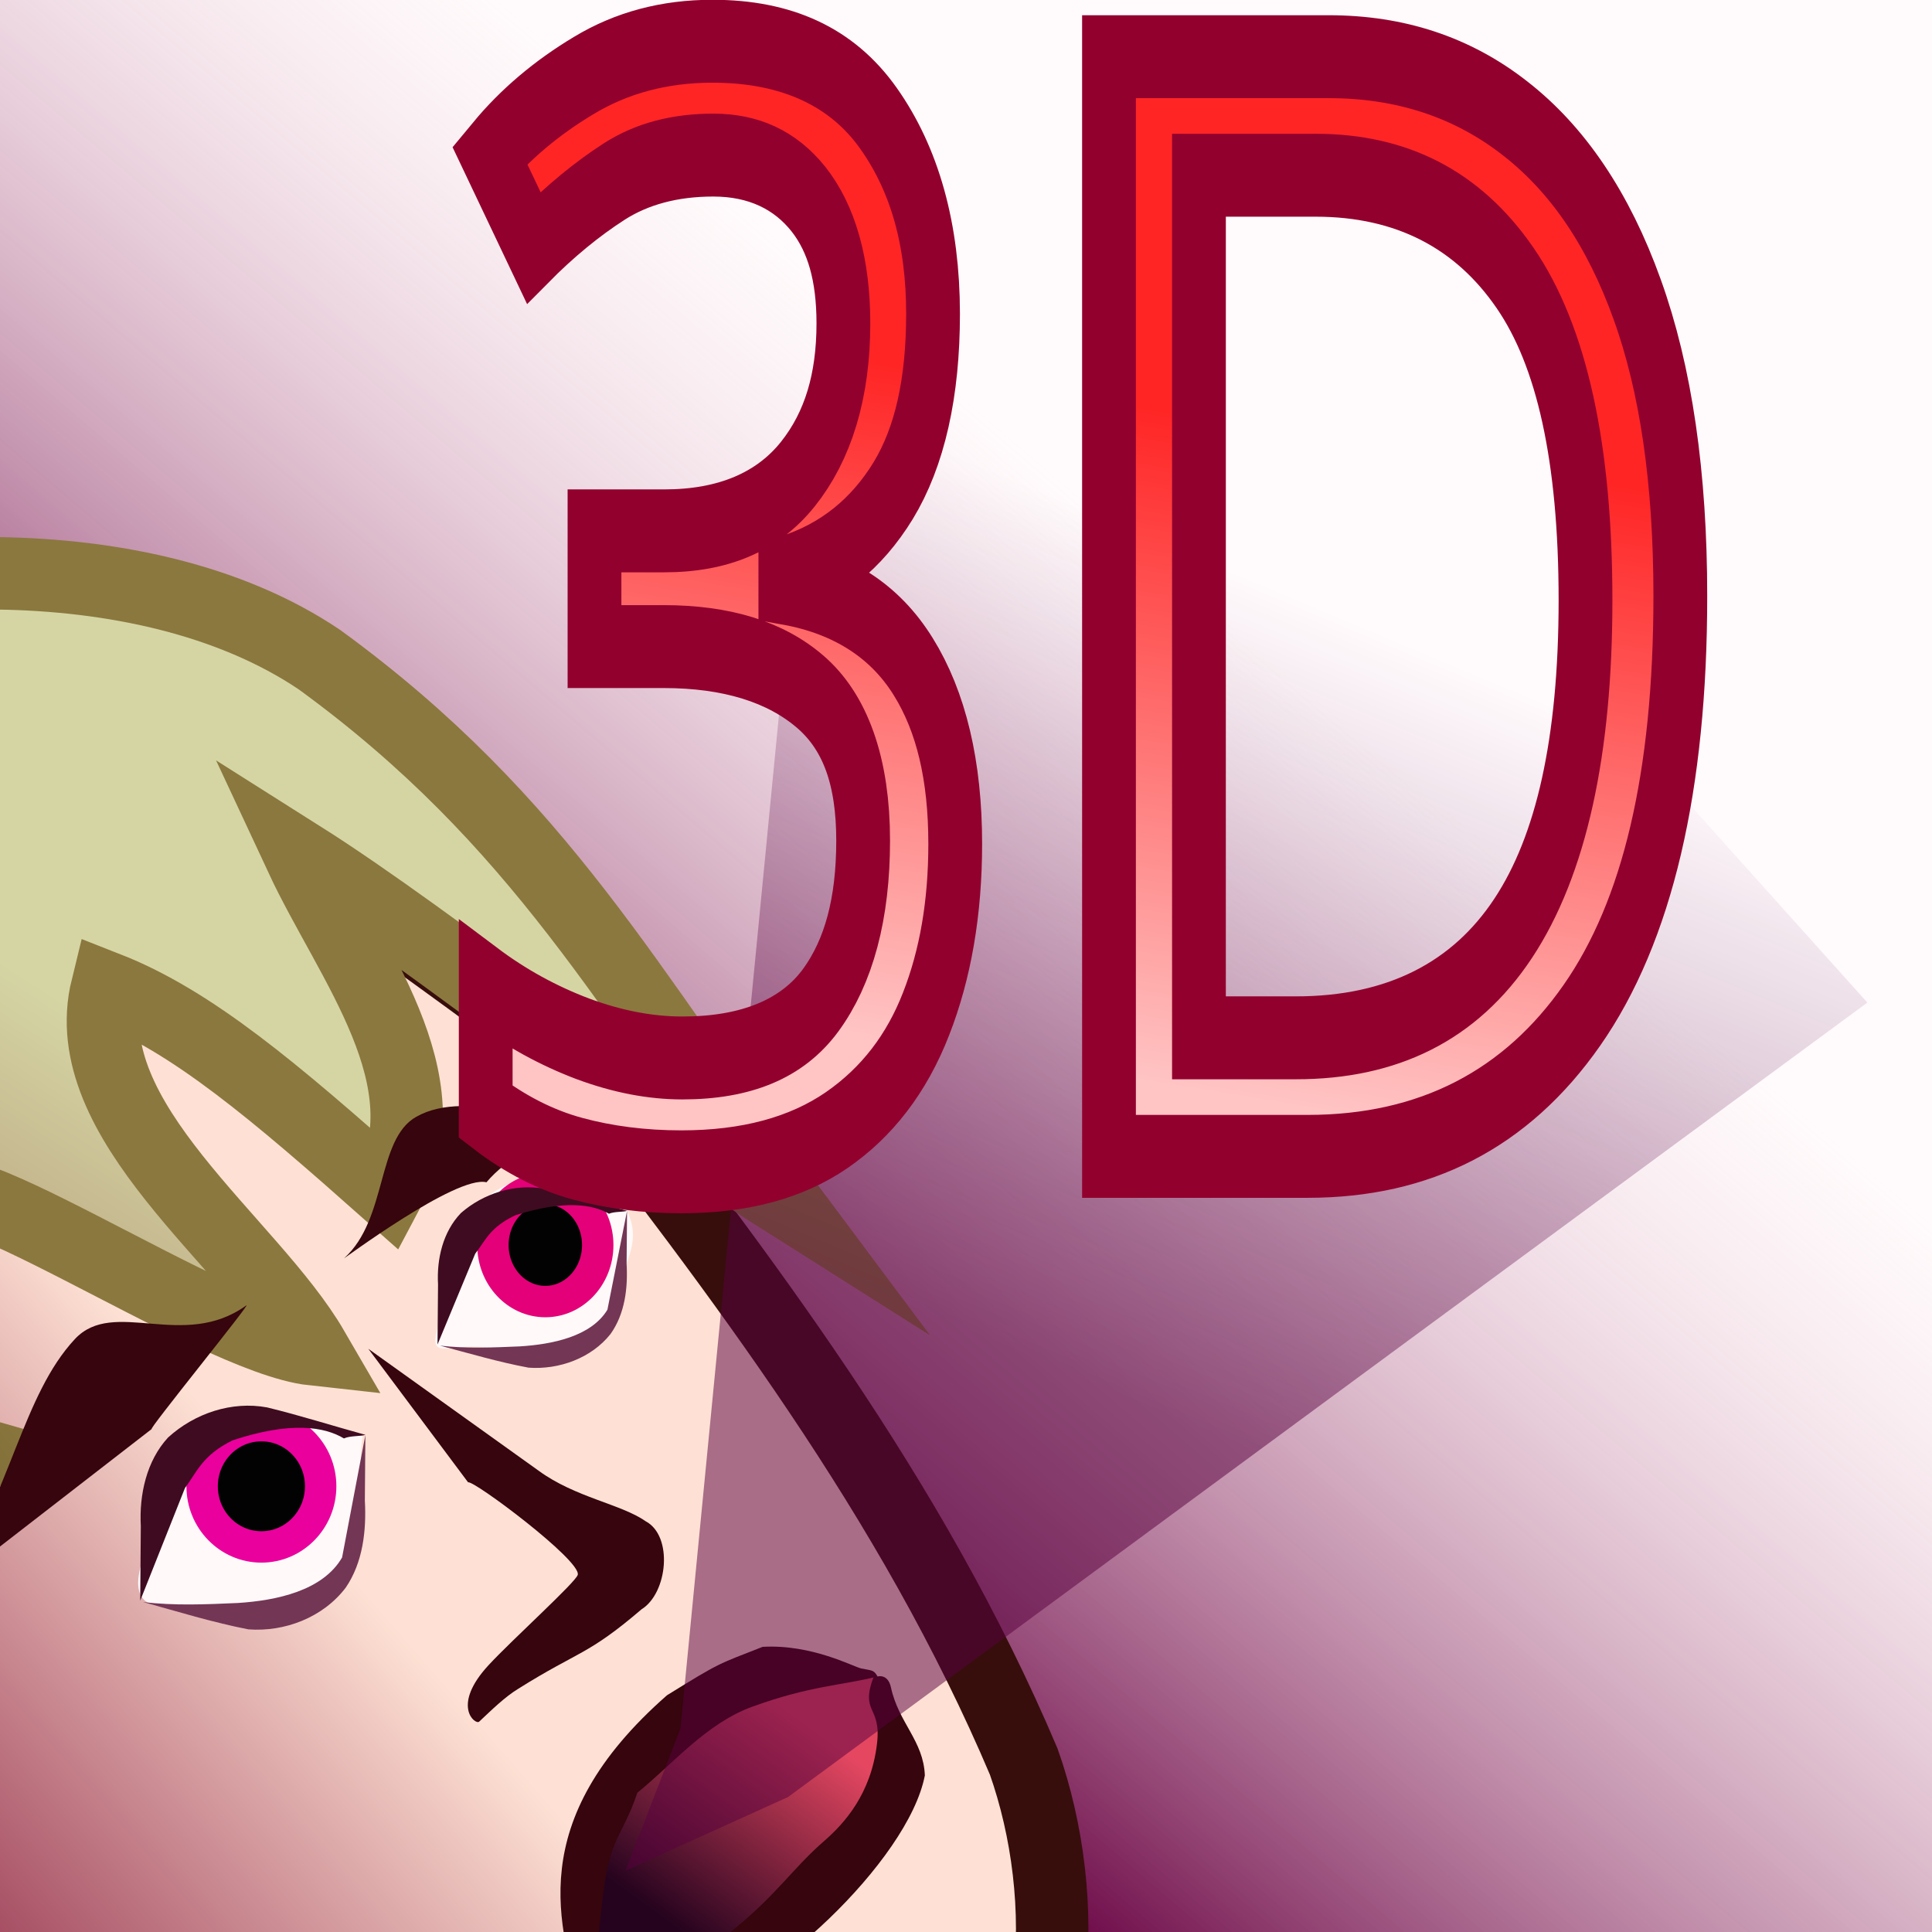
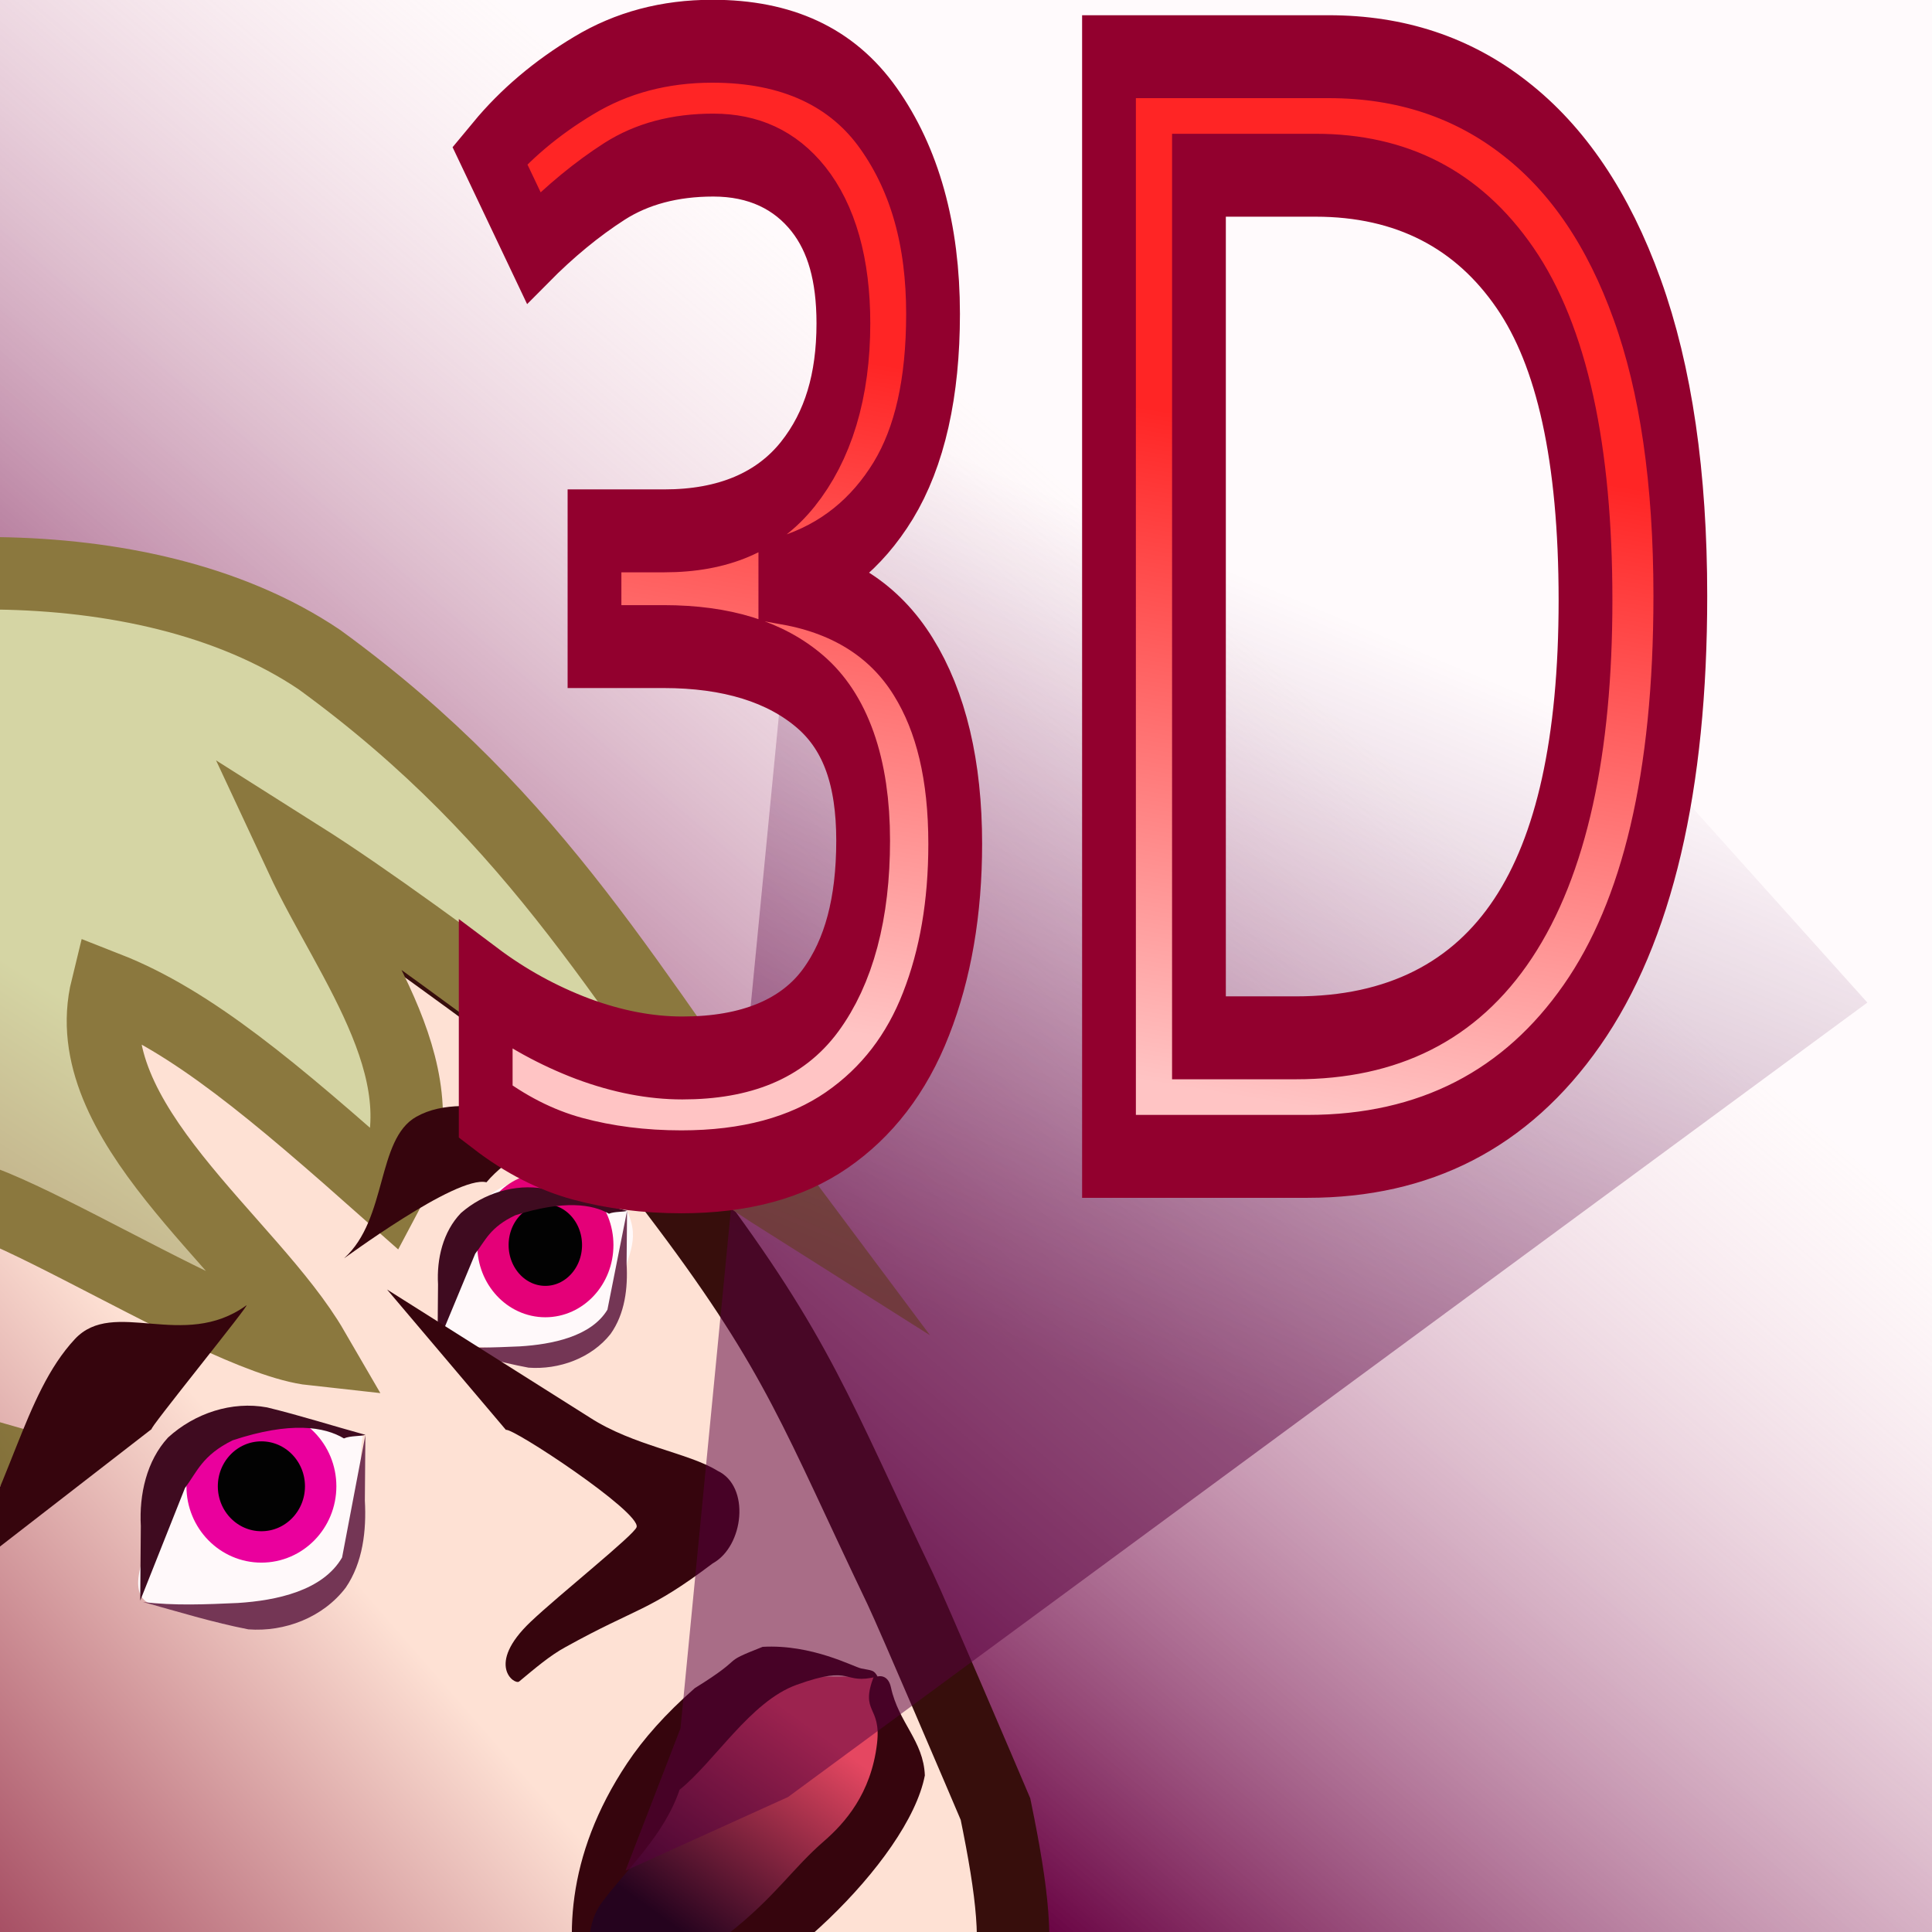
<svg xmlns="http://www.w3.org/2000/svg" xmlns:xlink="http://www.w3.org/1999/xlink" width="80mm" height="80mm" viewBox="0 0 80 80" version="1.1" id="svg8">
  <defs id="defs2">
    <linearGradient id="linearGradient1080">
      <stop style="stop-color:#e54761;stop-opacity:1" offset="0" id="stop1076" />
      <stop style="stop-color:#25031e;stop-opacity:1" offset="1" id="stop1078" />
    </linearGradient>
    <linearGradient id="linearGradient960">
      <stop style="stop-color:#1b100c;stop-opacity:1" offset="0" id="stop956" />
      <stop style="stop-color:#8b783e;stop-opacity:1" offset="1" id="stop958" />
    </linearGradient>
    <linearGradient id="linearGradient944">
      <stop style="stop-color:#57003e;stop-opacity:0.512" offset="0" id="stop940" />
      <stop style="stop-color:#570046;stop-opacity:0" offset="1" id="stop942" />
    </linearGradient>
    <linearGradient id="linearGradient934">
      <stop style="stop-color:#ff2525;stop-opacity:1" offset="0" id="stop930" />
      <stop style="stop-color:#ffc4c4;stop-opacity:1" offset="1" id="stop932" />
    </linearGradient>
    <linearGradient id="linearGradient922">
      <stop style="stop-color:#d5d5a4;stop-opacity:1" offset="0" id="stop918" />
      <stop style="stop-color:#66040c;stop-opacity:1" offset="1" id="stop920" />
    </linearGradient>
    <linearGradient id="linearGradient914">
      <stop style="stop-color:#fee1d4;stop-opacity:1" offset="0" id="stop910" />
      <stop style="stop-color:#881c3d;stop-opacity:1" offset="1" id="stop912" />
    </linearGradient>
    <linearGradient id="linearGradient879">
      <stop style="stop-color:#fedbe3;stop-opacity:0.139" offset="0" id="stop875" />
      <stop style="stop-color:#670041;stop-opacity:1" offset="1" id="stop877" />
    </linearGradient>
    <linearGradient xlink:href="#linearGradient879" id="linearGradient881" x1="90.778" y1="52.865" x2="48.595" y2="101.283" gradientUnits="userSpaceOnUse" gradientTransform="matrix(0.7326114,0,0,0.7174311,-2.233223,-0.6122833)" />
    <linearGradient xlink:href="#linearGradient914" id="linearGradient916" x1="52.936" y1="72.815" x2="31.825" y2="91.199" gradientUnits="userSpaceOnUse" gradientTransform="translate(-32.32617,-0.6398188)" />
    <linearGradient xlink:href="#linearGradient922" id="linearGradient924" x1="32.496" y1="40.371" x2="3.644" y2="85.02" gradientUnits="userSpaceOnUse" gradientTransform="translate(-32.32617,-0.6398188)" />
    <linearGradient xlink:href="#linearGradient934" id="linearGradient936" x1="94.721" y1="13.635" x2="92.343" y2="35.871" gradientUnits="userSpaceOnUse" gradientTransform="translate(-40.13885,-0.5152836)" />
    <linearGradient xlink:href="#linearGradient944" id="linearGradient946" x1="71.745" y1="59.66" x2="84.544" y2="27.812" gradientUnits="userSpaceOnUse" gradientTransform="matrix(0.9321664,0,0,0.9745289,-24.07877,-1.947762)" />
    <linearGradient xlink:href="#linearGradient960" id="linearGradient962" x1="-5.294" y1="67.526" x2="25.186" y2="46.644" gradientUnits="userSpaceOnUse" gradientTransform="translate(-32.32617,-0.6398188)" />
    <linearGradient xlink:href="#linearGradient1080" id="linearGradient1082" x1="32.631" y1="74.411" x2="26.739" y2="82.511" gradientUnits="userSpaceOnUse" gradientTransform="translate(0.4927225,-3.231561)" />
  </defs>
  <g id="layer1">
    <rect style="opacity:1;fill:url(#linearGradient881);fill-opacity:1;stroke:none;stroke-width:1.365;stroke-linecap:square;stroke-linejoin:miter;stroke-miterlimit:4;stroke-dasharray:none;stroke-dashoffset:0;stroke-opacity:1" id="rect873" width="82.771" height="80.969" x="-2.553" y="-0.542" />
-     <path id="path833" style="fill:url(#linearGradient916);fill-opacity:1;fill-rule:evenodd;stroke:#370e0c;stroke-width:3;stroke-linecap:butt;stroke-linejoin:miter;stroke-miterlimit:4;stroke-dasharray:none;stroke-opacity:1" d="m 4.834,115.115 c -0.8,0.041 -2.712,-0.796 -2.712,-0.796 -6.018,-6.295 -11.475,-15.722 -17.039,-22.545 L -24.027,79.083 C -27.754,68.525 -27.276,56.258 -23.426,45.844 c 1.506,-4.491 4.802,-7.707 8.53,-9.714 3.446,-1.979 11.425,-9.392 15.595,-9.012 5.761,0.097 6.551,5.655 11.767,8.367 3.721,2.771 7.553,5.39 11.205,8.256 6.997,9.029 14.092,18.279 18.721,29.208 1.977,5.592 1.771,13.46 -3.012,17.139 -2.415,1.683 -6.366,5.991 -4.318,7.828 3.139,12.05 5.322,16.837 0.904,18.398 -13.569,0.291 -0.063,-0.847 -20.346,-0.969 0,0 -2.362,-0.665 -10.786,-0.231 z" />
+     <path id="path833" style="fill:url(#linearGradient916);fill-opacity:1;fill-rule:evenodd;stroke:#370e0c;stroke-width:3;stroke-linecap:butt;stroke-linejoin:miter;stroke-miterlimit:4;stroke-dasharray:none;stroke-opacity:1" d="m 4.834,115.115 c -0.8,0.041 -2.712,-0.796 -2.712,-0.796 -6.018,-6.295 -11.475,-15.722 -17.039,-22.545 L -24.027,79.083 C -27.754,68.525 -27.276,56.258 -23.426,45.844 c 1.506,-4.491 4.802,-7.707 8.53,-9.714 3.446,-1.979 11.425,-9.392 15.595,-9.012 5.761,0.097 6.551,5.655 11.767,8.367 3.721,2.771 7.553,5.39 11.205,8.256 1.579,2.037 3.162,4.085 4.721,6.162 4.68,6.232 5.443,8.698 8.886,15.888 0.494,1.032 3.493,8.058 3.943,9.12 1.451,7.064 0.859,8.285 -2.83,13.2 -3.095,3.927 -6.366,5.991 -4.318,7.828 3.139,12.05 6.31,18.814 1.892,20.376 -13.569,0.291 -0.063,-0.847 -20.346,-0.969 0,0 -2.362,-0.665 -10.786,-0.231 z" />
    <path id="path840" style="fill:url(#linearGradient924);fill-opacity:1;fill-rule:evenodd;stroke:url(#linearGradient962);stroke-width:3;stroke-linecap:square;stroke-linejoin:miter;stroke-miterlimit:40;stroke-dasharray:none;stroke-opacity:1;paint-order:normal" d="m -21.071,107.896 -8.633,-20.121 c -0.34,7.724 -0.68,15.448 -1.02,23.172 L -33.555,73.987 C -36.803,62.156 -34.752,53.699 -32.713,45.235 -28.302,33.055 -22.777,29.95 -12.096,25.676 -6.349,23.376 5.744,22.268 13.232,27.318 22.45,34.031 26.053,41.127 32.45,49.687 26.958,46.216 17.957,38.957 12.466,35.485 14.514,39.879 18.536,44.707 16.06,49.351 11.365,45.187 7.964,42.292 4.429,40.906 3.073,46.422 10.371,51.406 12.963,55.872 8.675,55.403 -3.2,47.051 -2.927,49.996 -4.87,51.45 -9.314,57.805 -0.81,60.225 -3.935,63.385 -3.628,64.86 -11.398,70.564 -17.421,84.612 -3.018,86.547 1.904,95.621 l -4.467,9.182 -5.637,-12.443 z" />
    <path id="path863" style="opacity:1;fill:#fff9fa;fill-opacity:1;stroke:none;stroke-width:1;stroke-linecap:square;stroke-linejoin:miter;stroke-miterlimit:4;stroke-dasharray:none;stroke-dashoffset:0;stroke-opacity:1" d="m 15.023,59.445 c -0.275,1.422 0.264,2.738 -0.156,4.604 -0.123,0.547 -0.526,1.193 -1.073,1.74 -0.496,0.495 -1.112,0.908 -1.747,1.091 C 8.521,67.897 8.982,66.695 6.706,66.514 5.871,66.447 5.297,66.001 6.125,63.966 c 0.555,-1.363 0.09,-3.202 1.485,-4.16 1.824,-1.254 3.632,-1.011 5.149,-0.748 1.1,0.191 1.568,0.266 2.266,0.4 2e-6,1e-6 -0.003,-0.012 -0.003,-0.012 z" />
    <ellipse style="opacity:1;fill:#020202;fill-opacity:1;stroke:#ea009d;stroke-width:1.3;stroke-linecap:square;stroke-linejoin:miter;stroke-miterlimit:4;stroke-dasharray:none;stroke-dashoffset:0;stroke-opacity:1" id="path883" cx="10.824" cy="61.544" rx="2.454" ry="2.511" />
    <path id="path863-5" style="opacity:1;fill:#fff9fa;fill-opacity:1;stroke:none;stroke-width:1;stroke-linecap:square;stroke-linejoin:miter;stroke-miterlimit:4;stroke-dasharray:none;stroke-dashoffset:0;stroke-opacity:1" d="m 25.965,50.138 c 0.595,1.292 -0.039,1.866 -0.394,3.517 -0.198,0.922 -0.152,1.596 -2.19,2.231 -1.887,0.588 -2.461,-0.331 -4.537,-0.079 -0.872,0.106 -1.11,0.083 -0.413,-1.718 0.467,-1.206 0.624,-3.73 1.798,-4.578 1.535,-1.11 2.292,-0.506 3.569,-0.274 0.926,0.169 1.771,0.04 2.167,0.9 z" />
    <ellipse style="opacity:1;fill:#020202;fill-opacity:1;stroke:#e40078;stroke-width:1.3;stroke-linecap:square;stroke-linejoin:miter;stroke-miterlimit:4;stroke-dasharray:none;stroke-dashoffset:0;stroke-opacity:1" id="path883-2" cx="22.581" cy="51.554" rx="2.17" ry="2.341" />
-     <path id="path900" style="fill:#36050d;fill-opacity:1;fill-rule:evenodd;stroke:none;stroke-width:4.9;stroke-linecap:round;stroke-linejoin:miter;stroke-miterlimit:4;stroke-dasharray:none;stroke-opacity:1" d="m 15.251,55.85 7.051,5.048 c 1.514,1.109 3.421,1.384 4.425,2.089 1.159,0.608 0.92,2.98 -0.161,3.65 -2.25,1.925 -2.584,1.707 -5.107,3.292 -0.553,0.337 -1.084,0.86 -1.619,1.362 -0.153,0.143 -1.18,-0.65 0.401,-2.352 0.991,-1.067 3.612,-3.434 3.683,-3.731 0.142,-0.598 -4.339,-3.944 -4.54,-3.826" />
    <path id="path926" style="fill:#36050d;fill-opacity:1;fill-rule:evenodd;stroke:none;stroke-width:4;stroke-linecap:butt;stroke-linejoin:miter;stroke-miterlimit:4;stroke-dasharray:none;stroke-opacity:1" d="M 6.292,59.164 C 5.993,59.374 10.478,53.853 10.197,54.055 7.587,55.939 4.709,53.722 3.1,55.449 0.941,57.767 0.467,61.72 -2.063,65.636 v 0" />
    <path style="fill:none;fill-rule:evenodd;stroke:#000000;stroke-width:3;stroke-linecap:butt;stroke-linejoin:miter;stroke-miterlimit:4;stroke-dasharray:none;stroke-opacity:1" d="M -0.292,85.959 -10,83.479 v 0" id="path938" />
    <path id="path926-4" style="fill:#36050d;fill-opacity:1;fill-rule:evenodd;stroke:none;stroke-width:4;stroke-linecap:butt;stroke-linejoin:miter;stroke-miterlimit:4;stroke-dasharray:none;stroke-opacity:1" d="m 26.392,45.522 c 0.05,-0.011 -4.577,1.444 -6.249,3.434 -1.245,-0.314 -6.03,3.268 -5.889,3.141 1.8,-1.629 1.328,-4.926 2.985,-5.855 2.224,-1.246 5.463,0.669 9.152,-0.72 v 0" />
    <path id="path1005" style="fill:#3f0b20;fill-opacity:1;fill-rule:evenodd;stroke:none;stroke-width:0.265px;stroke-linecap:butt;stroke-linejoin:miter;stroke-opacity:1" d="m 5.806,66.278 1.853,-4.662 c 0.501,-0.669 0.716,-1.357 1.975,-1.976 2.4,-0.794 3.806,-0.561 4.607,-0.078 0.26,-0.119 0.723,-0.083 0.89,-0.149 -1.358,-0.373 -2.703,-0.803 -4.07,-1.135 -1.458,-0.271 -2.998,0.238 -4.104,1.248 -0.887,0.963 -1.197,2.358 -1.126,3.662 -0.008,1.03 -0.017,2.061 -0.025,3.091 z" />
    <path id="path1005-0" style="fill:#3f0b20;fill-opacity:1;fill-rule:evenodd;stroke:none;stroke-width:0.265px;stroke-linecap:butt;stroke-linejoin:miter;stroke-opacity:1" d="m 18.117,55.672 1.56,-3.758 c 0.422,-0.539 0.602,-1.094 1.662,-1.593 2.02,-0.64 3.203,-0.453 3.877,-0.063 0.219,-0.096 0.609,-0.067 0.749,-0.12 -1.143,-0.3 -2.274,-0.648 -3.425,-0.915 -1.227,-0.219 -2.523,0.192 -3.454,1.006 -0.747,0.777 -1.007,1.901 -0.948,2.952 -0.007,0.831 -0.014,1.661 -0.021,2.492 z" />
    <path id="path1005-5" style="fill:#743655;fill-opacity:1;fill-rule:evenodd;stroke:none;stroke-width:0.265px;stroke-linecap:butt;stroke-linejoin:miter;stroke-opacity:1" d="m 15.131,59.413 -0.966,5.079 c -0.801,1.381 -2.722,1.783 -4.316,1.884 -1.307,0.058 -2.629,0.119 -3.925,-0.04 1.448,0.4 2.888,0.846 4.36,1.132 1.496,0.114 3.089,-0.485 4.034,-1.73 0.708,-1.037 0.859,-2.362 0.79,-3.603 0.007,-0.908 0.015,-1.815 0.022,-2.723 z" />
    <path id="path1005-5-9" style="fill:#743655;fill-opacity:1;fill-rule:evenodd;stroke:none;stroke-width:0.265px;stroke-linecap:butt;stroke-linejoin:miter;stroke-opacity:1" d="m 25.965,50.138 -0.813,4.094 c -0.674,1.113 -2.291,1.437 -3.633,1.519 -1.1,0.047 -2.212,0.096 -3.303,-0.032 1.218,0.322 2.43,0.682 3.67,0.913 1.259,0.092 2.6,-0.391 3.395,-1.394 0.596,-0.836 0.723,-1.904 0.665,-2.905 0.006,-0.732 0.013,-1.463 0.019,-2.195 z" />
-     <path style="fill:url(#linearGradient1082);fill-opacity:1;fill-rule:evenodd;stroke:none;stroke-width:0.265px;stroke-linecap:butt;stroke-linejoin:miter;stroke-opacity:1" d="m 24.082,83.129 0.338,-8.515 5.902,-5.181 6.019,-0.014 c 0,0 0.429,5.021 0.185,4.855 -0.244,-0.166 -6.596,7.261 -6.596,7.261 z" id="path1074" />
-     <path id="path837" style="fill:#36050d;fill-opacity:1;fill-rule:evenodd;stroke:none;stroke-width:3.765;stroke-linecap:butt;stroke-linejoin:miter;stroke-miterlimit:4;stroke-dasharray:none;stroke-opacity:1" d="m 24.082,83.129 c -0.901,-3.348 -2.457,-7.673 3.537,-12.932 2.253,-1.396 2.082,-1.264 3.96,-2.005 2.039,-0.116 3.765,0.83 4.086,0.896 0.445,0.09 0.517,0.054 0.674,0.332 -1.509,0.378 -2.76,0.372 -5.184,1.249 -1.908,0.69 -3.288,2.371 -4.763,3.562 -0.637,1.898 -1.159,1.771 -1.457,4.531 -0.173,1.598 -0.253,2.801 -0.854,4.369 z" />
+     <path id="path900" style="fill:#36050d;fill-opacity:1;fill-rule:evenodd;stroke:none;stroke-width:4.9;stroke-linecap:round;stroke-linejoin:miter;stroke-miterlimit:4;stroke-dasharray:none;stroke-opacity:1" d="m 16.026,53.395 8.404,5.307 c 1.805,1.166 4.077,1.455 5.274,2.196 1.382,0.64 1.097,3.133 -0.192,3.838 -2.682,2.024 -3.08,1.795 -6.087,3.461 -0.659,0.355 -1.292,0.904 -1.93,1.432 -0.182,0.15 -1.407,-0.683 0.477,-2.473 1.181,-1.122 4.305,-3.61 4.389,-3.923 0.169,-0.628 -5.171,-4.147 -5.411,-4.023" />
+     <path style="fill:url(#linearGradient1082);fill-opacity:1;fill-rule:evenodd;stroke:none;stroke-width:0.265px;stroke-linecap:butt;stroke-linejoin:miter;stroke-opacity:1" d="m 24.082,83.129 0.625,-7.117 5.615,-6.579 6.019,-0.014 c 0,0 0.429,5.021 0.185,4.855 -0.244,-0.166 -6.596,7.261 -6.596,7.261 z" id="path1074" />
+     <path id="path837" style="fill:#36050d;fill-opacity:1;fill-rule:evenodd;stroke:none;stroke-width:3.765;stroke-linecap:butt;stroke-linejoin:miter;stroke-miterlimit:4;stroke-dasharray:none;stroke-opacity:1" d="m 24.082,83.129 c -0.717,-2.664 -0.698,-6.242 1.89,-10.122 0.664,-0.996 1.573,-2.03 2.797,-3.104 2.253,-1.396 0.931,-0.97 2.81,-1.711 2.039,-0.116 3.765,0.83 4.086,0.896 0.445,0.09 0.517,0.054 0.674,0.332 -1.509,0.378 -0.935,-0.53 -3.359,0.347 -1.908,0.69 -3.366,3.153 -4.841,4.344 -0.637,1.898 -2.241,3.351 -3.205,4.65 -0.958,1.29 -0.253,2.801 -0.854,4.369 z" />
    <path id="path837-4" style="fill:#36050d;fill-opacity:1;fill-rule:evenodd;stroke:none;stroke-width:3.765;stroke-linecap:butt;stroke-linejoin:miter;stroke-miterlimit:4;stroke-dasharray:none;stroke-opacity:1" d="m 36.341,69.419 v 0 c 0,0 0.426,-0.127 0.551,0.452 0.317,1.47 1.349,2.21 1.404,3.646 -0.686,3.557 -6.655,9.081 -9.772,9.591 -2.657,-0.63 -2.809,0.372 -4.441,0.022 1.509,-0.378 4.344,-1.641 6.34,-3.271 1.754,-1.432 2.422,-2.512 3.697,-3.621 0.851,-0.74 1.952,-1.959 2.196,-4.045 0.186,-1.596 -0.727,-1.232 -0.126,-2.799 z" />
    <path style="fill:url(#linearGradient946);fill-opacity:1;fill-rule:evenodd;stroke:none;stroke-width:0.265px;stroke-linecap:butt;stroke-linejoin:miter;stroke-opacity:1" d="M 77.323,41.514 32.631,74.411 25.901,77.461 28.178,71.568 35.612,-4.951 Z" id="path871" />
    <text xml:space="preserve" style="font-style:normal;font-weight:normal;font-size:51.354px;line-height:32.096px;font-family:sans-serif;letter-spacing:0px;word-spacing:0px;fill:url(#linearGradient936);fill-opacity:1;stroke:#92002e;stroke-width:2.765;stroke-linecap:butt;stroke-linejoin:miter;stroke-miterlimit:4;stroke-dasharray:none;stroke-opacity:1" x="22.662" y="38.563" id="text869" transform="scale(0.8053587,1.241683)">
      <tspan id="tspan867" x="22.662" y="38.563" style="font-style:normal;font-variant:normal;font-weight:normal;font-stretch:normal;font-size:51.354px;font-family:Audiowide;-inkscape-font-specification:Audiowide;fill:url(#linearGradient936);fill-opacity:1;stroke:#92002e;stroke-width:2.765;stroke-miterlimit:4;stroke-dasharray:none;stroke-opacity:1">3D</tspan>
    </text>
  </g>
</svg>
